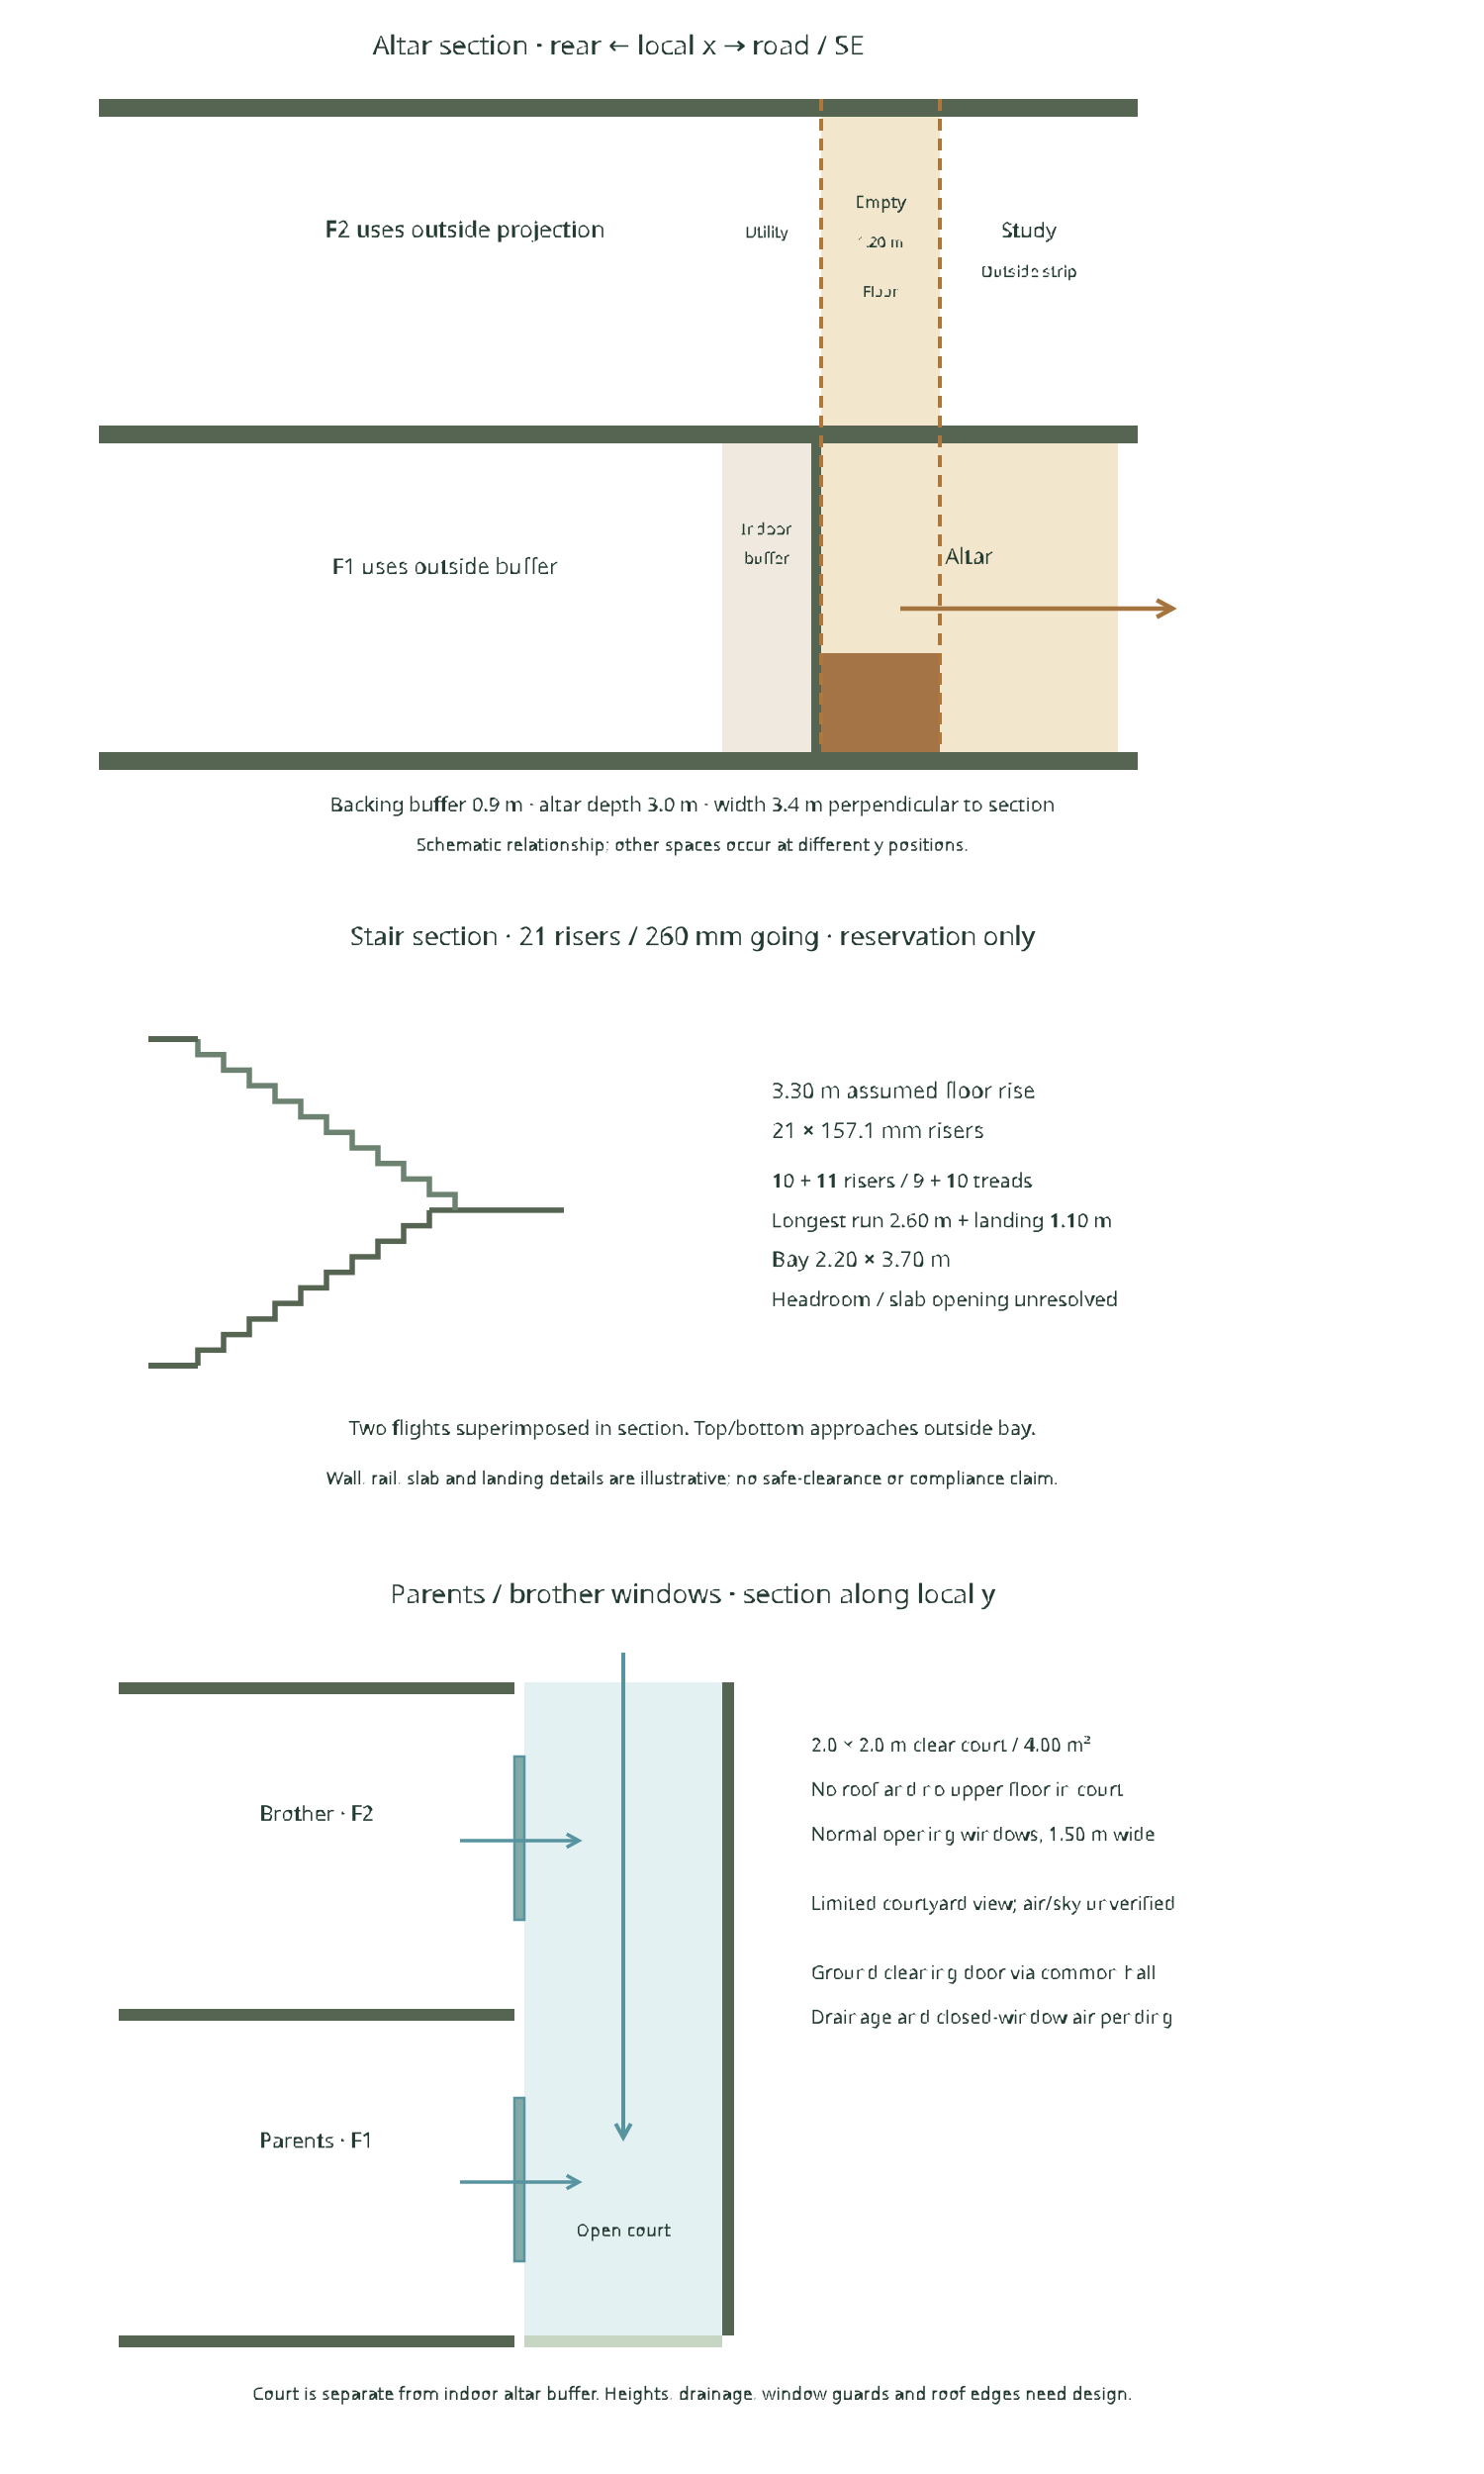
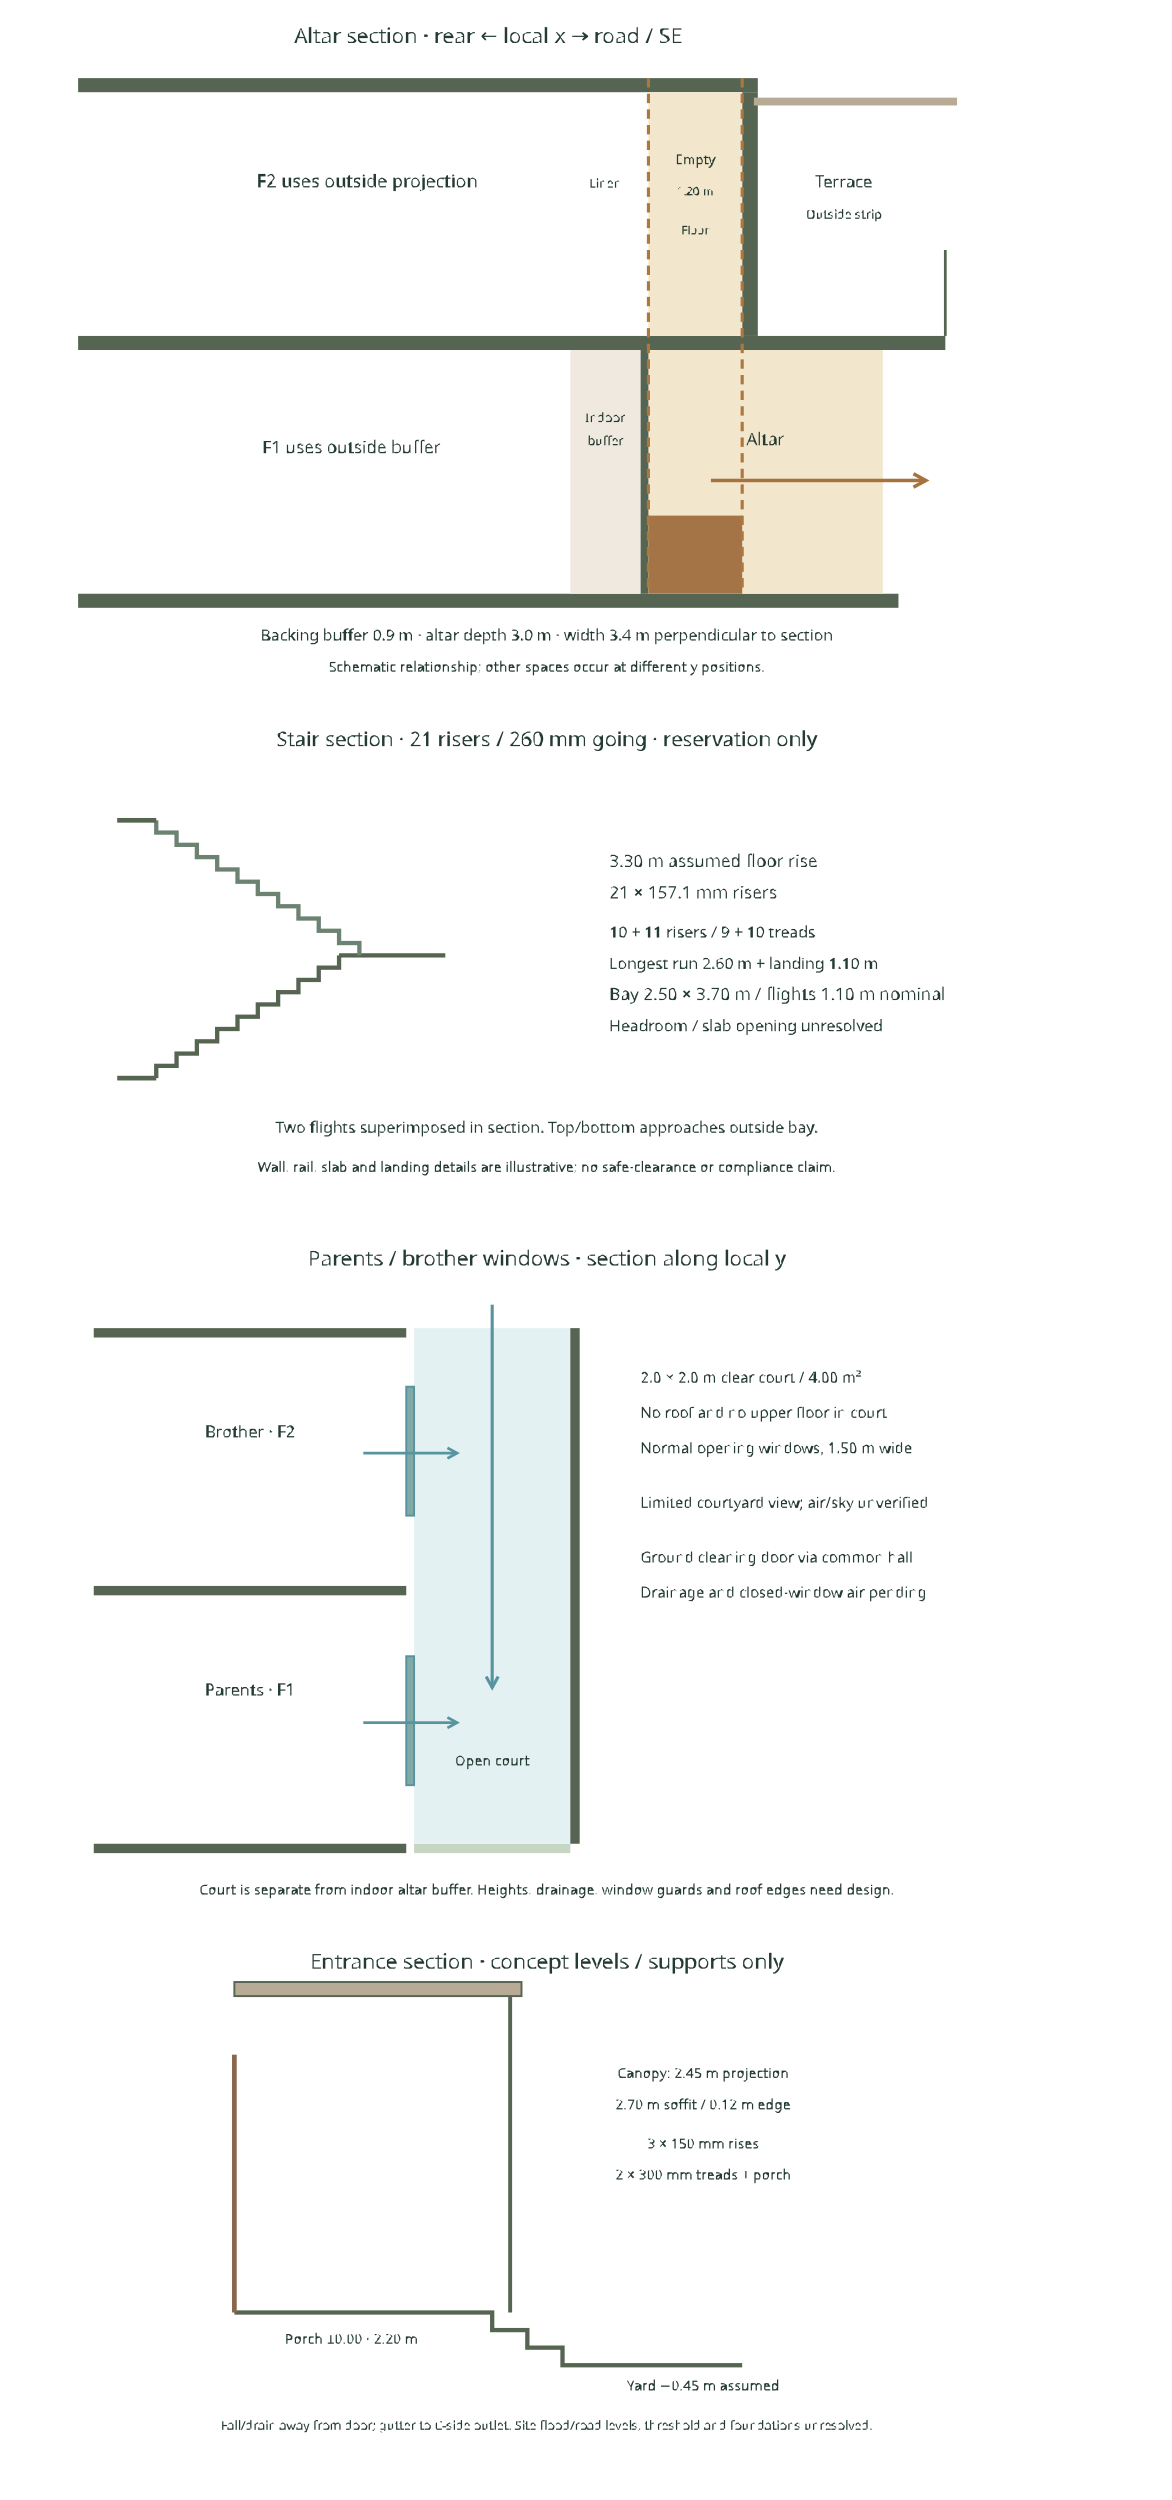
- <svg xmlns="http://www.w3.org/2000/svg" viewBox="-1 -1 15 25" class="drawing" role="img" aria-label="section conceptual drawing" data-revision="C10" data-option="02">
+ <svg xmlns="http://www.w3.org/2000/svg" viewBox="-1 -1 15 32" class="drawing" role="img" aria-label="section conceptual drawing" data-revision="C11" data-option="02">
  <text x="5.25" y="-0.45" font-size="0.27" text-anchor="middle" fill="#243b31" font-family="system-ui,sans-serif">Altar section · rear ← local x → road / SE</text>
  <rect x="0" y="6.6" width="10.5" height="0.18" fill="#566452" stroke="none" stroke-width="0.025" />
-   <rect x="0" y="3.3" width="10.5" height="0.18" fill="#566452" stroke="none" stroke-width="0.025" />
-   <rect x="0" y="0" width="10.5" height="0.18" fill="#566452" stroke="none" stroke-width="0.025" />
+   <rect x="0" y="3.3" width="11.1" height="0.18" fill="#566452" stroke="none" stroke-width="0.025" />
+   <rect x="0" y="0" width="8.7" height="0.18" fill="#566452" stroke="none" stroke-width="0.025" />
+   <rect x="8.5" y="0.18" width="0.2" height="3.12" fill="#566452" stroke="none" stroke-width="0.025" />
+   <line x1="11.1" y1="3.3" x2="11.1" y2="2.2" stroke="#566452" stroke-width="0.035" />
+   <rect x="8.65" y="0.25" width="2.6" height="0.1" fill="#b8ab96" stroke="none" stroke-width="0.025" />
  <rect x="7.3" y="0.18" width="1.2" height="3.12" fill="#f2e6cd" stroke="none" stroke-width="0.025" />
  <rect x="6.3" y="3.48" width="0.9" height="3.12" fill="#efe9df" stroke="none" stroke-width="0.025" />
  <rect x="7.3" y="3.48" width="3" height="3.12" fill="#f2e6cd" stroke="none" stroke-width="0.025" />
  <rect x="7.2" y="3.48" width="0.1" height="3.12" fill="#566452" stroke="none" stroke-width="0.025" />
  <rect x="7.3" y="5.6" width="1.2" height="1" fill="#a47447" stroke="none" stroke-width="0.025" />
  <line x1="7.3" y1="0" x2="7.3" y2="6.6" stroke="#ae783d" stroke-width="0.04" stroke-dasharray=".12 .08" />
  <line x1="8.5" y1="0" x2="8.5" y2="6.6" stroke="#ae783d" stroke-width="0.04" stroke-dasharray=".12 .08" />
  <text x="3.7" y="1.4" font-size="0.23" text-anchor="middle" fill="#243b31" font-family="system-ui,sans-serif">F2 uses outside projection</text>
-   <text x="6.75" y="1.4" font-size="0.16" text-anchor="middle" fill="#243b31" font-family="system-ui,sans-serif">Utility</text>
+   <text x="6.75" y="1.4" font-size="0.16" text-anchor="middle" fill="#243b31" font-family="system-ui,sans-serif">Linen</text>
  <text x="7.9" y="1.1" font-size="0.17" text-anchor="middle" fill="#243b31" font-family="system-ui,sans-serif">Empty</text>
  <text x="7.9" y="1.5" font-size="0.15" text-anchor="middle" fill="#243b31" font-family="system-ui,sans-serif">1.20 m</text>
  <text x="7.9" y="2" font-size="0.15" text-anchor="middle" fill="#243b31" font-family="system-ui,sans-serif">Floor</text>
-   <text x="9.4" y="1.4" font-size="0.21" text-anchor="middle" fill="#243b31" font-family="system-ui,sans-serif">Study</text>
-   <text x="9.4" y="1.8" font-size="0.16" text-anchor="middle" fill="#243b31" font-family="system-ui,sans-serif">Outside strip</text>
+   <text x="9.8" y="1.4" font-size="0.21" text-anchor="middle" fill="#243b31" font-family="system-ui,sans-serif">Terrace</text>
+   <text x="9.8" y="1.8" font-size="0.16" text-anchor="middle" fill="#243b31" font-family="system-ui,sans-serif">Outside strip</text>
  <text x="3.5" y="4.8" font-size="0.22" text-anchor="middle" fill="#243b31" font-family="system-ui,sans-serif">F1 uses outside buffer</text>
  <text x="6.75" y="4.4" font-size="0.16" text-anchor="middle" fill="#243b31" font-family="system-ui,sans-serif">Indoor</text>
  <text x="6.75" y="4.7" font-size="0.16" text-anchor="middle" fill="#243b31" font-family="system-ui,sans-serif">buffer</text>
  <text x="8.8" y="4.7" font-size="0.22" text-anchor="middle" fill="#243b31" font-family="system-ui,sans-serif">Altar</text>
  <line x1="8.1" y1="5.15" x2="10.85" y2="5.15" stroke="#a5733d" stroke-width="0.045" />
  <polyline points="10.692,5.236 10.85,5.15 10.692,5.064" fill="none" stroke="#a5733d" stroke-width="0.045" />
  <text x="6" y="7.2" font-size="0.2" text-anchor="middle" fill="#243b31" font-family="system-ui,sans-serif">Backing buffer 0.9 m · altar depth 3.0 m · width 3.4 m perpendicular to section</text>
  <text x="6" y="7.6" font-size="0.18" text-anchor="middle" fill="#243b31" font-family="system-ui,sans-serif">Schematic relationship; other spaces occur at different y positions.</text>
  <text x="6" y="8.55" font-size="0.26" text-anchor="middle" fill="#243b31" font-family="system-ui,sans-serif">Stair section · 21 risers / 260 mm going · reservation only</text>
  <line x1="0.5" y1="12.8" x2="1" y2="12.8" stroke="#566452" stroke-width="0.06" />
  <polyline points="1,12.8 1,12.643 1.26,12.643 1.26,12.486 1.52,12.486 1.52,12.329 1.78,12.329 1.78,12.171 2.04,12.171 2.04,12.014 2.3,12.014 2.3,11.857 2.56,11.857 2.56,11.7 2.82,11.7 2.82,11.543 3.08,11.543 3.08,11.386 3.34,11.386 3.34,11.229" fill="none" stroke="#566452" stroke-width="0.055" />
  <line x1="3.34" y1="11.229" x2="4.7" y2="11.229" stroke="#566452" stroke-width="0.055" />
  <polyline points="3.6,11.229 3.6,11.071 3.34,11.071 3.34,10.914 3.08,10.914 3.08,10.757 2.82,10.757 2.82,10.6 2.56,10.6 2.56,10.443 2.3,10.443 2.3,10.286 2.04,10.286 2.04,10.129 1.78,10.129 1.78,9.971 1.52,9.971 1.52,9.814 1.26,9.814 1.26,9.657 1,9.657 1,9.5" fill="none" stroke="#6d8372" stroke-width="0.055" />
  <line x1="0.5" y1="9.5" x2="1" y2="9.5" stroke="#566452" stroke-width="0.06" />
  <text x="6.8" y="10.1" font-size="0.22" text-anchor="start" fill="#243b31" font-family="system-ui,sans-serif">3.30 m assumed floor rise</text>
  <text x="6.8" y="10.5" font-size="0.22" text-anchor="start" fill="#243b31" font-family="system-ui,sans-serif">21 × 157.1 mm risers</text>
  <text x="6.8" y="11" font-size="0.2" text-anchor="start" fill="#243b31" font-family="system-ui,sans-serif">10 + 11 risers / 9 + 10 treads</text>
  <text x="6.8" y="11.4" font-size="0.2" text-anchor="start" fill="#243b31" font-family="system-ui,sans-serif">Longest run 2.60 m + landing 1.10 m</text>
-   <text x="6.8" y="11.8" font-size="0.22" text-anchor="start" fill="#243b31" font-family="system-ui,sans-serif">Bay 2.20 × 3.70 m</text>
+   <text x="6.8" y="11.8" font-size="0.22" text-anchor="start" fill="#243b31" font-family="system-ui,sans-serif">Bay 2.50 × 3.70 m / flights 1.10 m nominal</text>
  <text x="6.8" y="12.2" font-size="0.2" text-anchor="start" fill="#243b31" font-family="system-ui,sans-serif">Headroom / slab opening unresolved</text>
  <text x="6" y="13.5" font-size="0.2" text-anchor="middle" fill="#243b31" font-family="system-ui,sans-serif">Two flights superimposed in section. Top/bottom approaches outside bay.</text>
  <text x="6" y="14" font-size="0.18" text-anchor="middle" fill="#243b31" font-family="system-ui,sans-serif">Wall, rail, slab and landing details are illustrative; no safe-clearance or compliance claim.</text>
  <text x="6" y="15.2" font-size="0.27" text-anchor="middle" fill="#243b31" font-family="system-ui,sans-serif">Parents / brother windows · section along local y</text>
  <rect x="4.3" y="22.6" width="2" height="0.12" fill="#c6d6c2" stroke="none" stroke-width="0.025" />
  <rect x="0.2" y="22.6" width="4" height="0.12" fill="#566452" stroke="none" stroke-width="0.025" />
  <rect x="0.2" y="19.3" width="4" height="0.12" fill="#566452" stroke="none" stroke-width="0.025" />
  <rect x="0.2" y="16" width="4" height="0.12" fill="#566452" stroke="none" stroke-width="0.025" />
  <rect x="4.3" y="16" width="2" height="6.6" fill="#e4f1f2" stroke="none" stroke-width="0.025" />
  <rect x="6.3" y="16" width="0.12" height="6.6" fill="#566452" stroke="none" stroke-width="0.025" />
  <rect x="4.2" y="20.2" width="0.1" height="1.65" fill="#81a9a5" stroke="#5794a0" stroke-width="0.025" />
  <line x1="3.65" y1="21.05" x2="4.85" y2="21.05" stroke="#5794a0" stroke-width="0.035" />
  <polyline points="4.727,21.117 4.85,21.05 4.727,20.983" fill="none" stroke="#5794a0" stroke-width="0.035" />
  <rect x="4.2" y="16.75" width="0.1" height="1.65" fill="#81a9a5" stroke="#5794a0" stroke-width="0.025" />
  <line x1="3.65" y1="17.6" x2="4.85" y2="17.6" stroke="#5794a0" stroke-width="0.035" />
  <polyline points="4.727,17.667 4.85,17.6 4.727,17.533" fill="none" stroke="#5794a0" stroke-width="0.035" />
  <line x1="5.3" y1="15.7" x2="5.3" y2="20.6" stroke="#5794a0" stroke-width="0.04" />
  <polyline points="5.223,20.46 5.3,20.6 5.377,20.46" fill="none" stroke="#5794a0" stroke-width="0.04" />
  <text x="5.3" y="21.6" font-size="0.18" text-anchor="middle" fill="#243b31" font-family="system-ui,sans-serif">Open court</text>
  <text x="2.2" y="17.4" font-size="0.21" text-anchor="middle" fill="#243b31" font-family="system-ui,sans-serif">Brother · F2</text>
  <text x="2.2" y="20.7" font-size="0.21" text-anchor="middle" fill="#243b31" font-family="system-ui,sans-serif">Parents · F1</text>
  <text x="7.2" y="16.7" font-size="0.19" text-anchor="start" fill="#243b31" font-family="system-ui,sans-serif">2.0 × 2.0 m clear court / 4.00 m²</text>
  <text x="7.2" y="17.15" font-size="0.19" text-anchor="start" fill="#243b31" font-family="system-ui,sans-serif">No roof and no upper floor in court</text>
  <text x="7.2" y="17.6" font-size="0.19" text-anchor="start" fill="#243b31" font-family="system-ui,sans-serif">Normal opening windows, 1.50 m wide</text>
  <text x="7.2" y="18.3" font-size="0.19" text-anchor="start" fill="#243b31" font-family="system-ui,sans-serif">Limited courtyard view; air/sky unverified</text>
  <text x="7.2" y="19" font-size="0.19" text-anchor="start" fill="#243b31" font-family="system-ui,sans-serif">Ground cleaning door via common hall</text>
  <text x="7.2" y="19.45" font-size="0.19" text-anchor="start" fill="#243b31" font-family="system-ui,sans-serif">Drainage and closed-window air pending</text>
  <text x="6" y="23.25" font-size="0.18" text-anchor="middle" fill="#243b31" font-family="system-ui,sans-serif">Court is separate from indoor altar buffer. Heights, drainage, window guards and roof edges need design.</text>
+   <text x="6" y="24.2" font-size="0.27" text-anchor="middle" fill="#243b31" font-family="system-ui,sans-serif">Entrance section · concept levels / supports only</text>
+   <polyline points="2,28.6 5.3,28.6 5.3,28.825 5.75,28.825 5.75,29.05 6.2,29.05 6.2,29.275 8.5,29.275" fill="none" stroke="#566452" stroke-width="0.055" />
+   <line x1="2" y1="28.6" x2="2" y2="25.3" stroke="#8b6648" stroke-width="0.06" />
+   <rect x="2" y="24.37" width="3.675" height="0.18" fill="#b8ab96" stroke="#566452" stroke-width="0.025" />
+   <line x1="5.53" y1="28.6" x2="5.53" y2="24.55" stroke="#566452" stroke-width="0.05" />
+   <text x="3.5" y="29" font-size="0.18" text-anchor="middle" fill="#243b31" font-family="system-ui,sans-serif">Porch ±0.00 · 2.20 m</text>
+   <text x="8" y="29.6" font-size="0.18" text-anchor="middle" fill="#243b31" font-family="system-ui,sans-serif">Yard −0.45 m assumed</text>
+   <text x="8" y="25.6" font-size="0.18" text-anchor="middle" fill="#243b31" font-family="system-ui,sans-serif">Canopy: 2.45 m projection</text>
+   <text x="8" y="26" font-size="0.18" text-anchor="middle" fill="#243b31" font-family="system-ui,sans-serif">2.70 m soffit / 0.12 m edge</text>
+   <text x="8" y="26.5" font-size="0.18" text-anchor="middle" fill="#243b31" font-family="system-ui,sans-serif">3 × 150 mm rises</text>
+   <text x="8" y="26.9" font-size="0.18" text-anchor="middle" fill="#243b31" font-family="system-ui,sans-serif">2 × 300 mm treads + porch</text>
+   <text x="6" y="30.1" font-size="0.16" text-anchor="middle" fill="#243b31" font-family="system-ui,sans-serif">Fall/drain away from door; gutter to C-side outlet. Site flood/road levels, threshold and foundations unresolved.</text>
</svg>
